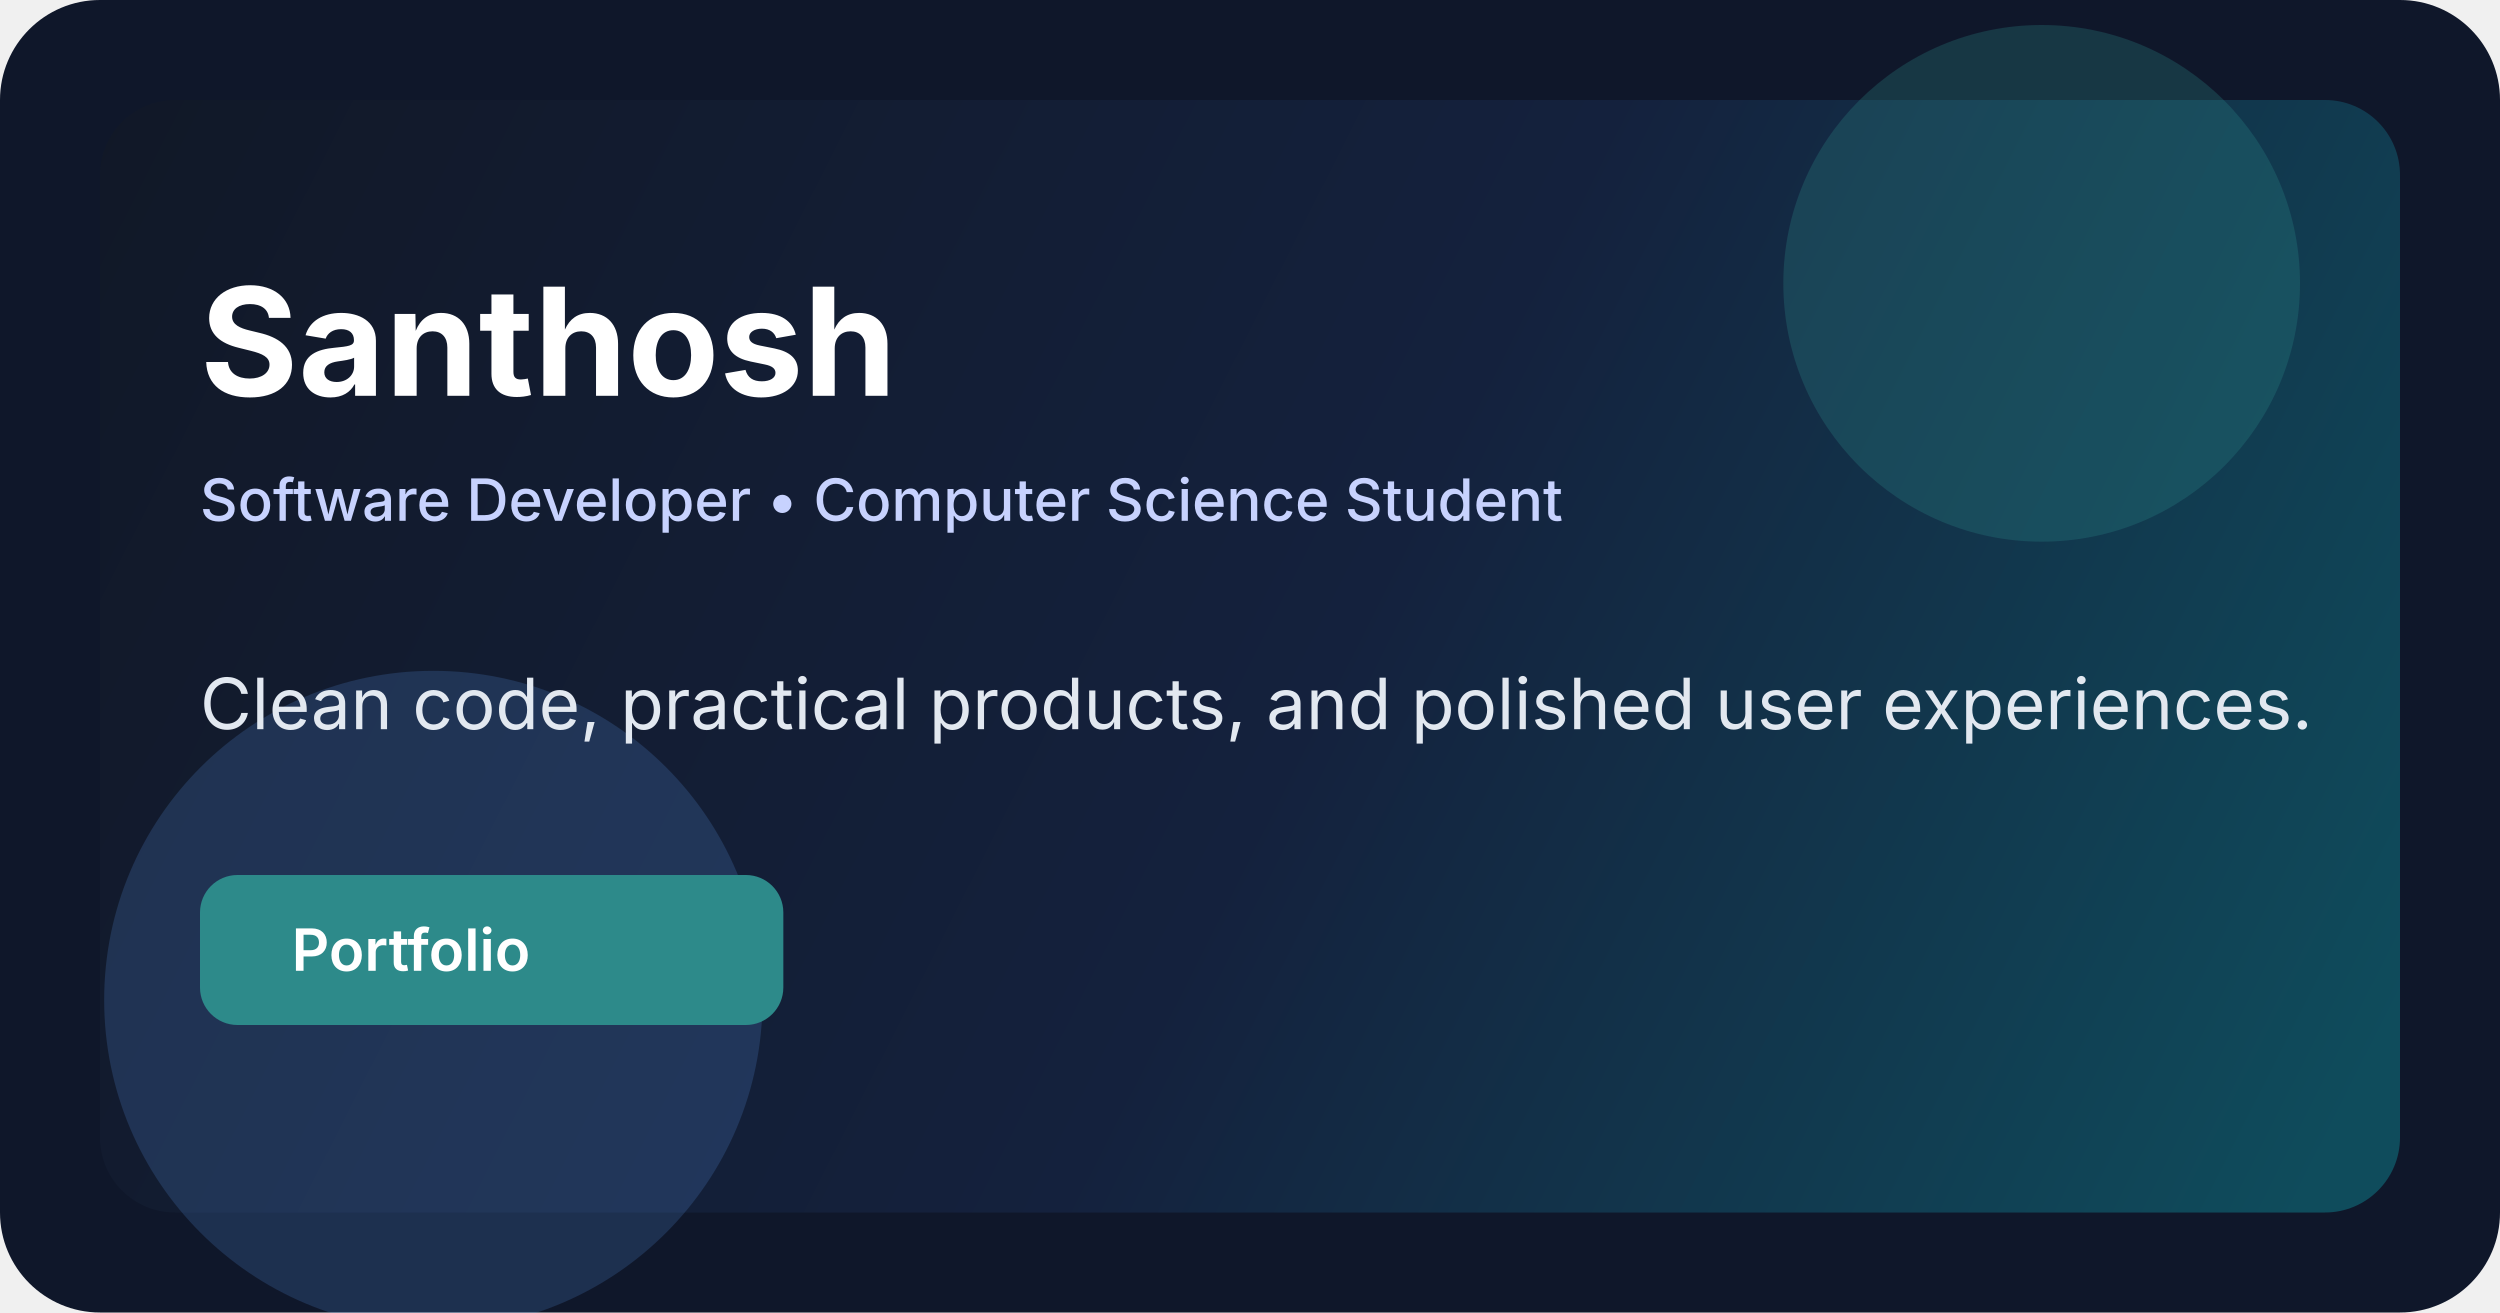
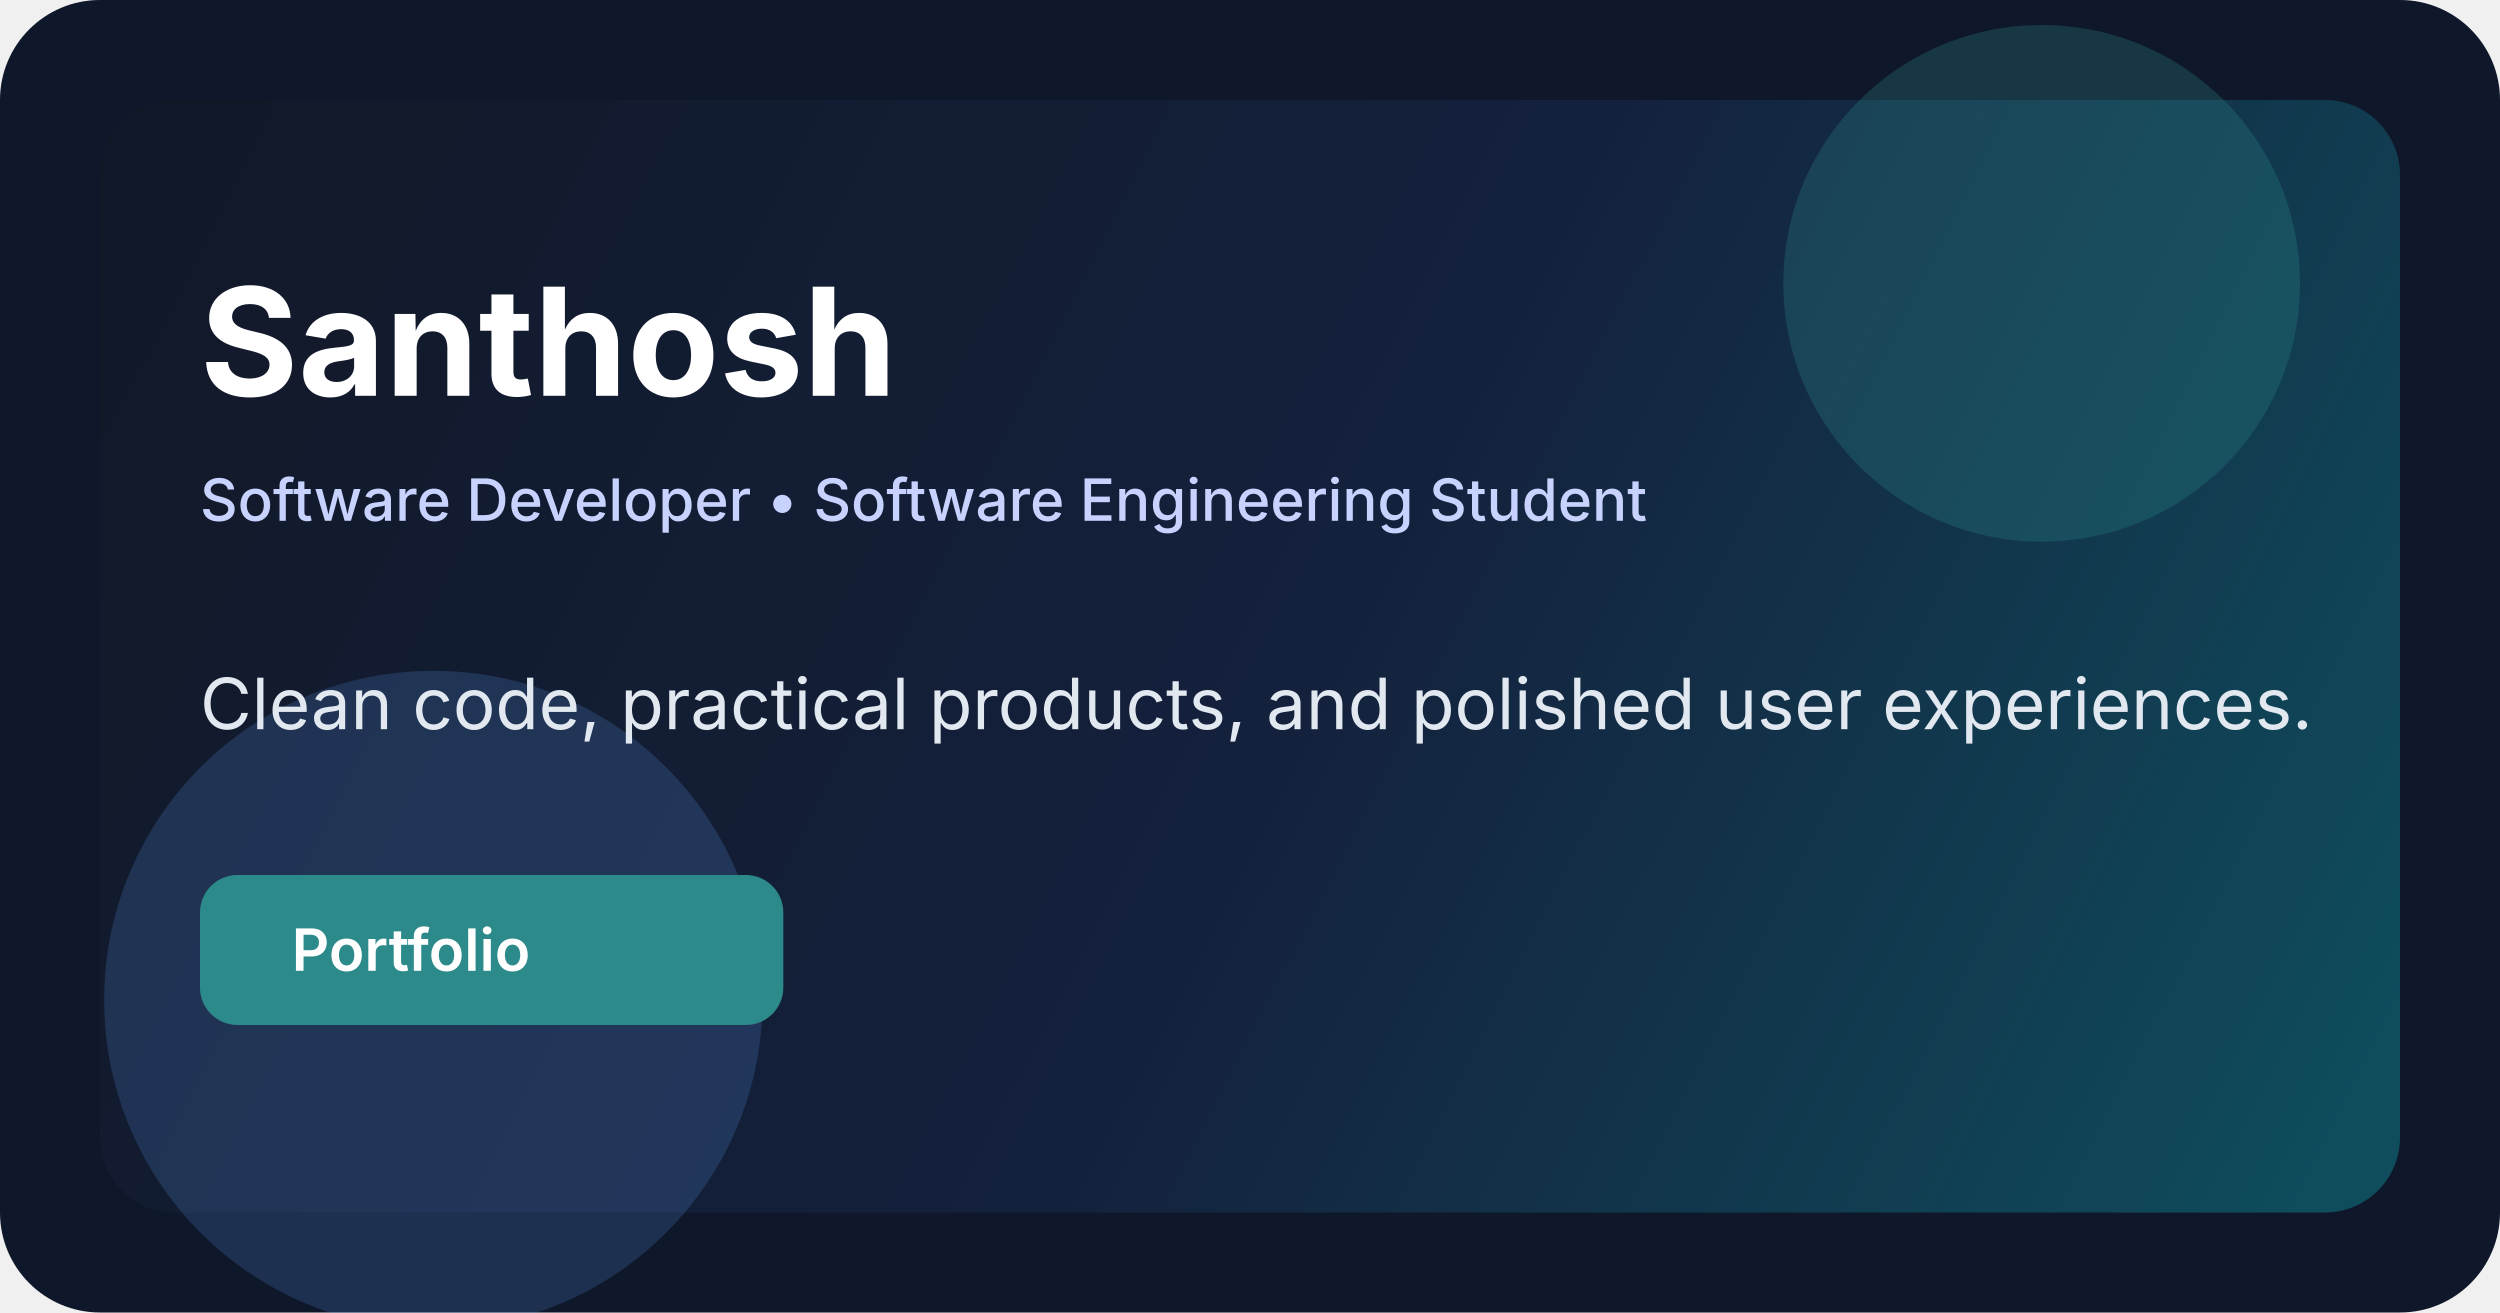
<svg xmlns="http://www.w3.org/2000/svg" width="1200" height="630" viewBox="0 0 1200 630" fill="none">
  <rect width="1200" height="630" rx="48" fill="#0F172A" />
  <rect x="48" y="48" width="1104" height="534" rx="36" fill="url(#paint0_linear_1_2)" />
  <circle cx="980" cy="136" r="124" fill="#2D8A8A" fill-opacity="0.28" />
  <circle cx="208" cy="480" r="158" fill="#60A5FA" fill-opacity="0.18" />
  <text x="96" y="190" fill="white" font-family="Inter, Arial, sans-serif" font-size="72" font-weight="700">Santhosh</text>
-   <text x="96" y="250" fill="#C7D2FE" font-family="Inter, Arial, sans-serif" font-size="28" font-weight="500">Software Developer • Computer Science Student</text>
+   <text x="96" y="250" fill="#C7D2FE" font-family="Inter, Arial, sans-serif" font-size="28" font-weight="500">Software Developer • Software Engineering Student</text>
  <text x="96" y="350" fill="#E2E8F0" font-family="Inter, Arial, sans-serif" font-size="34" font-weight="400">Clean code, practical products, and polished user experiences.</text>
  <rect x="96" y="420" width="280" height="72" rx="18" fill="#2D8A8A" />
  <text x="140" y="466" fill="white" font-family="Inter, Arial, sans-serif" font-size="28" font-weight="600">Portfolio</text>
  <defs>
    <linearGradient id="paint0_linear_1_2" x1="48" y1="48" x2="1104" y2="582" gradientUnits="userSpaceOnUse">
      <stop stop-color="#111827" />
      <stop offset="0.55" stop-color="#14213D" />
      <stop offset="1" stop-color="#0F4C5C" />
    </linearGradient>
  </defs>
</svg>
